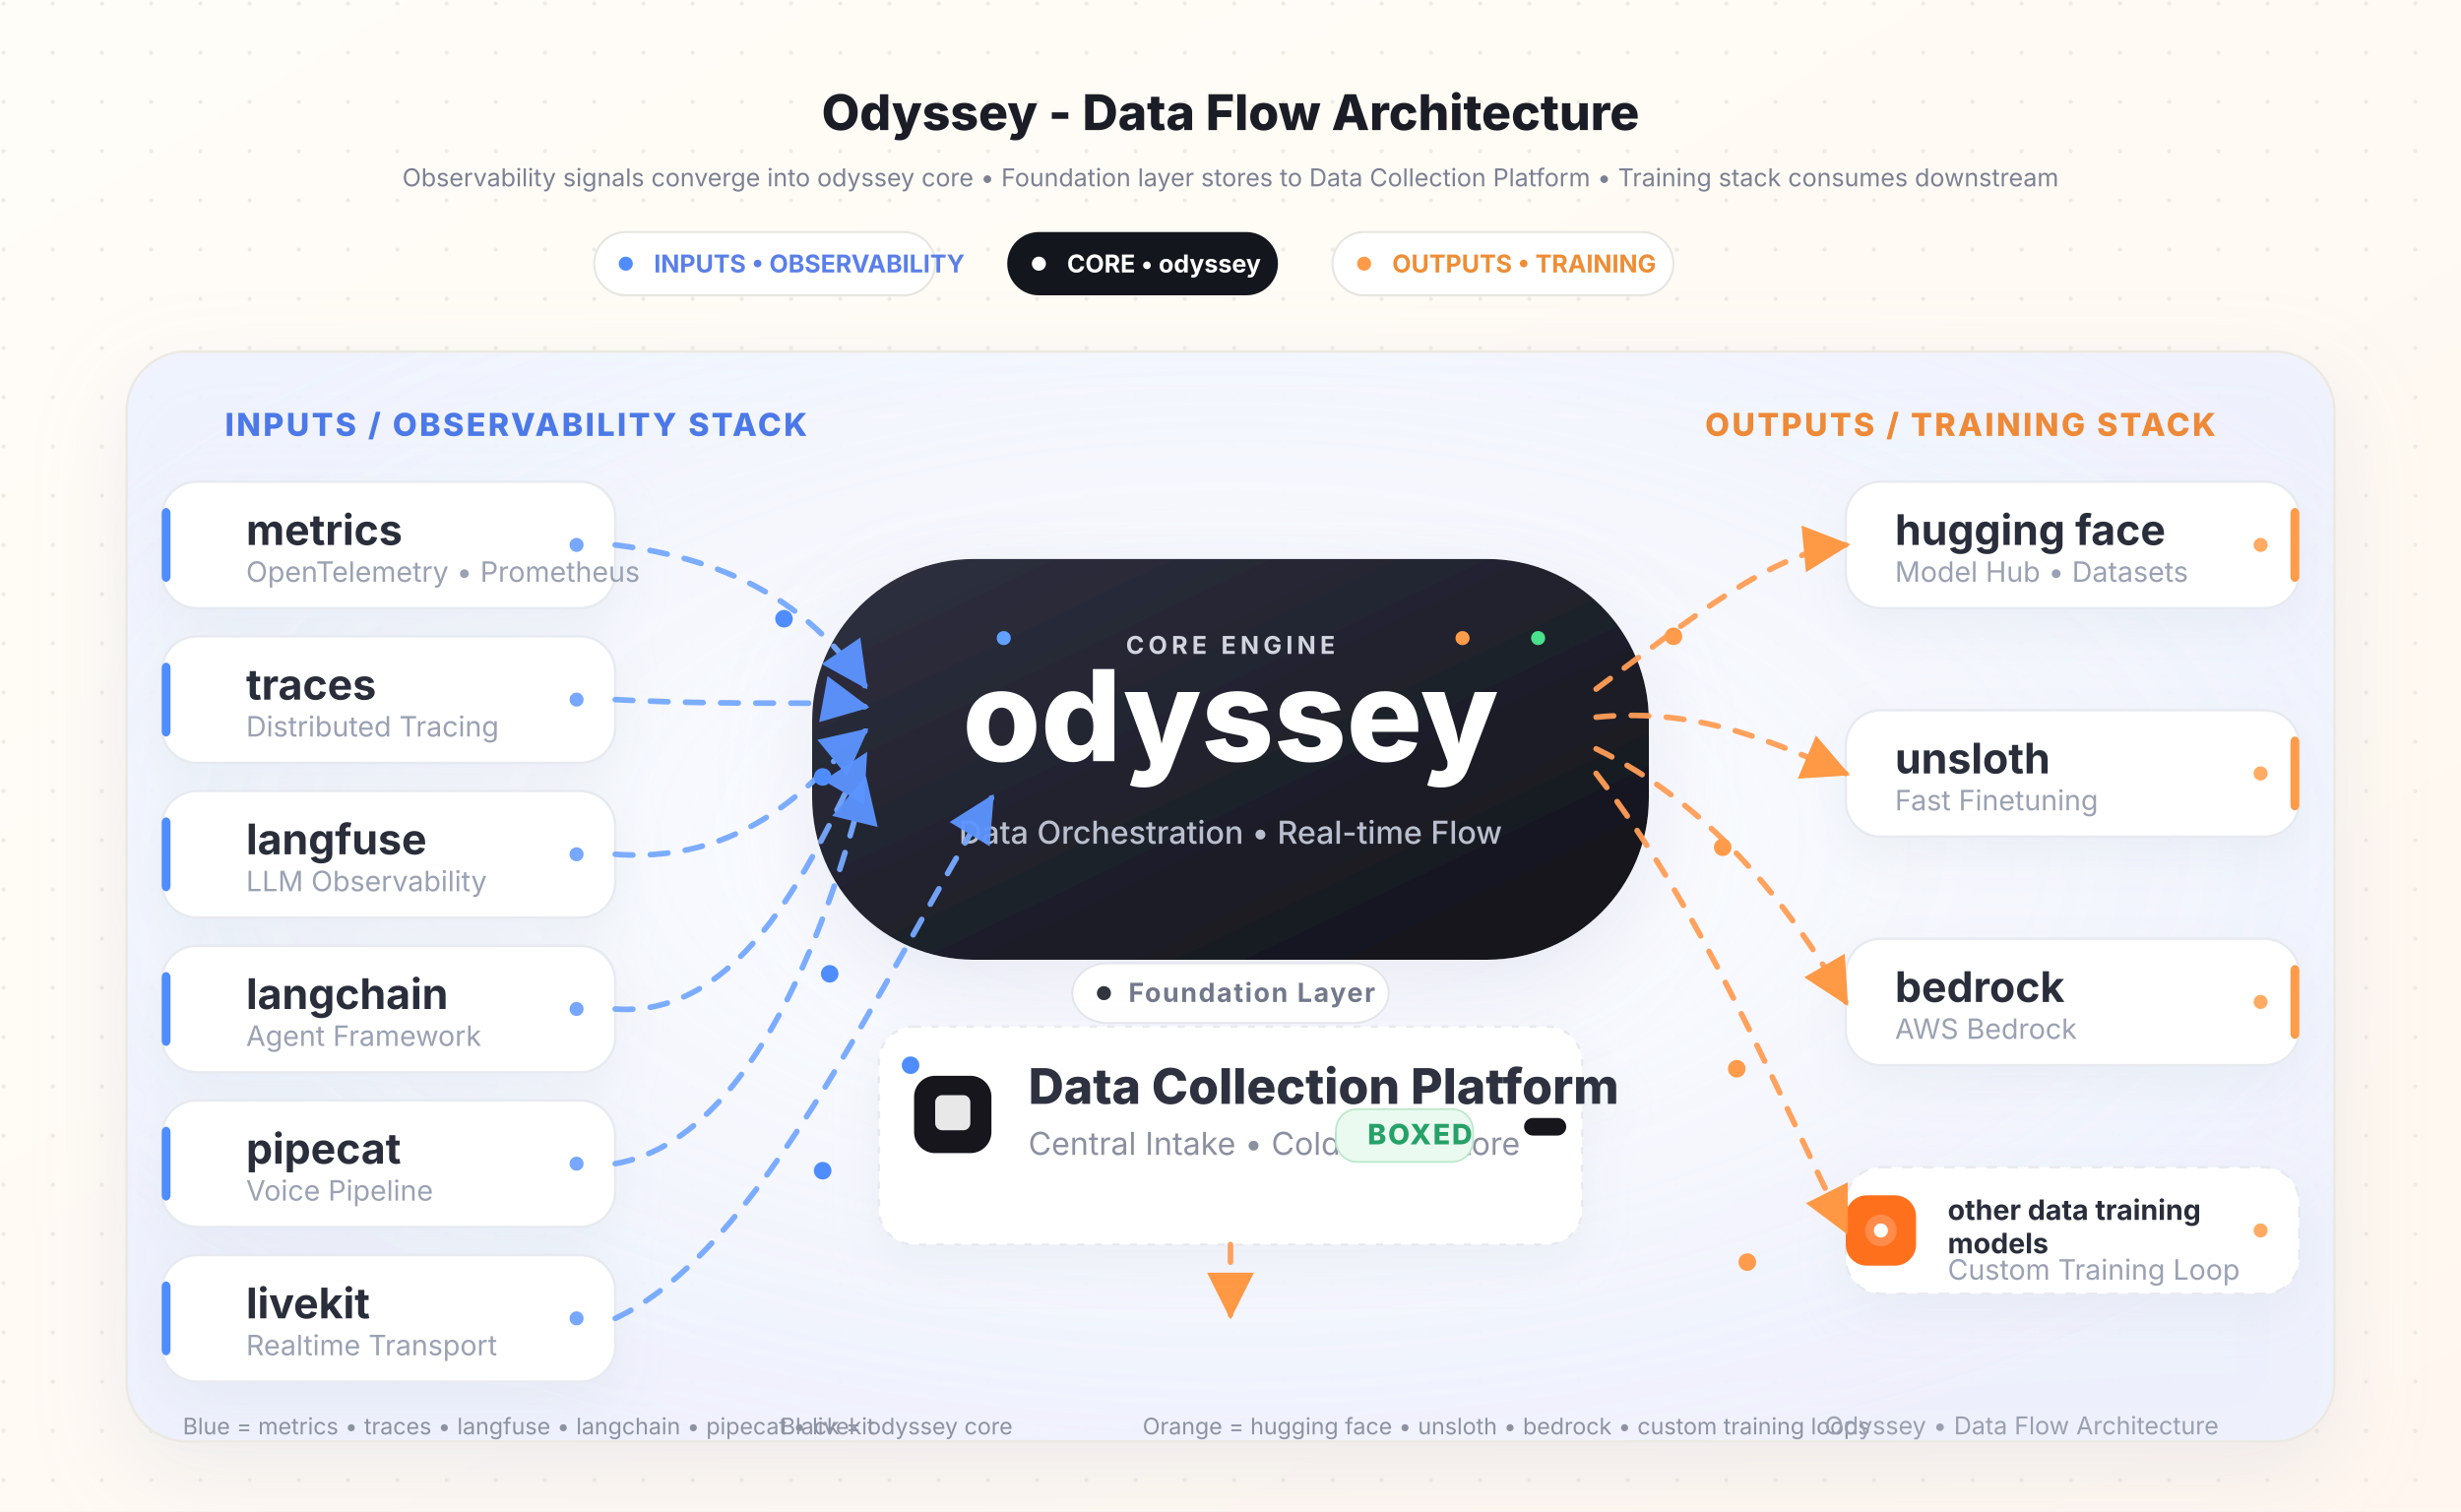
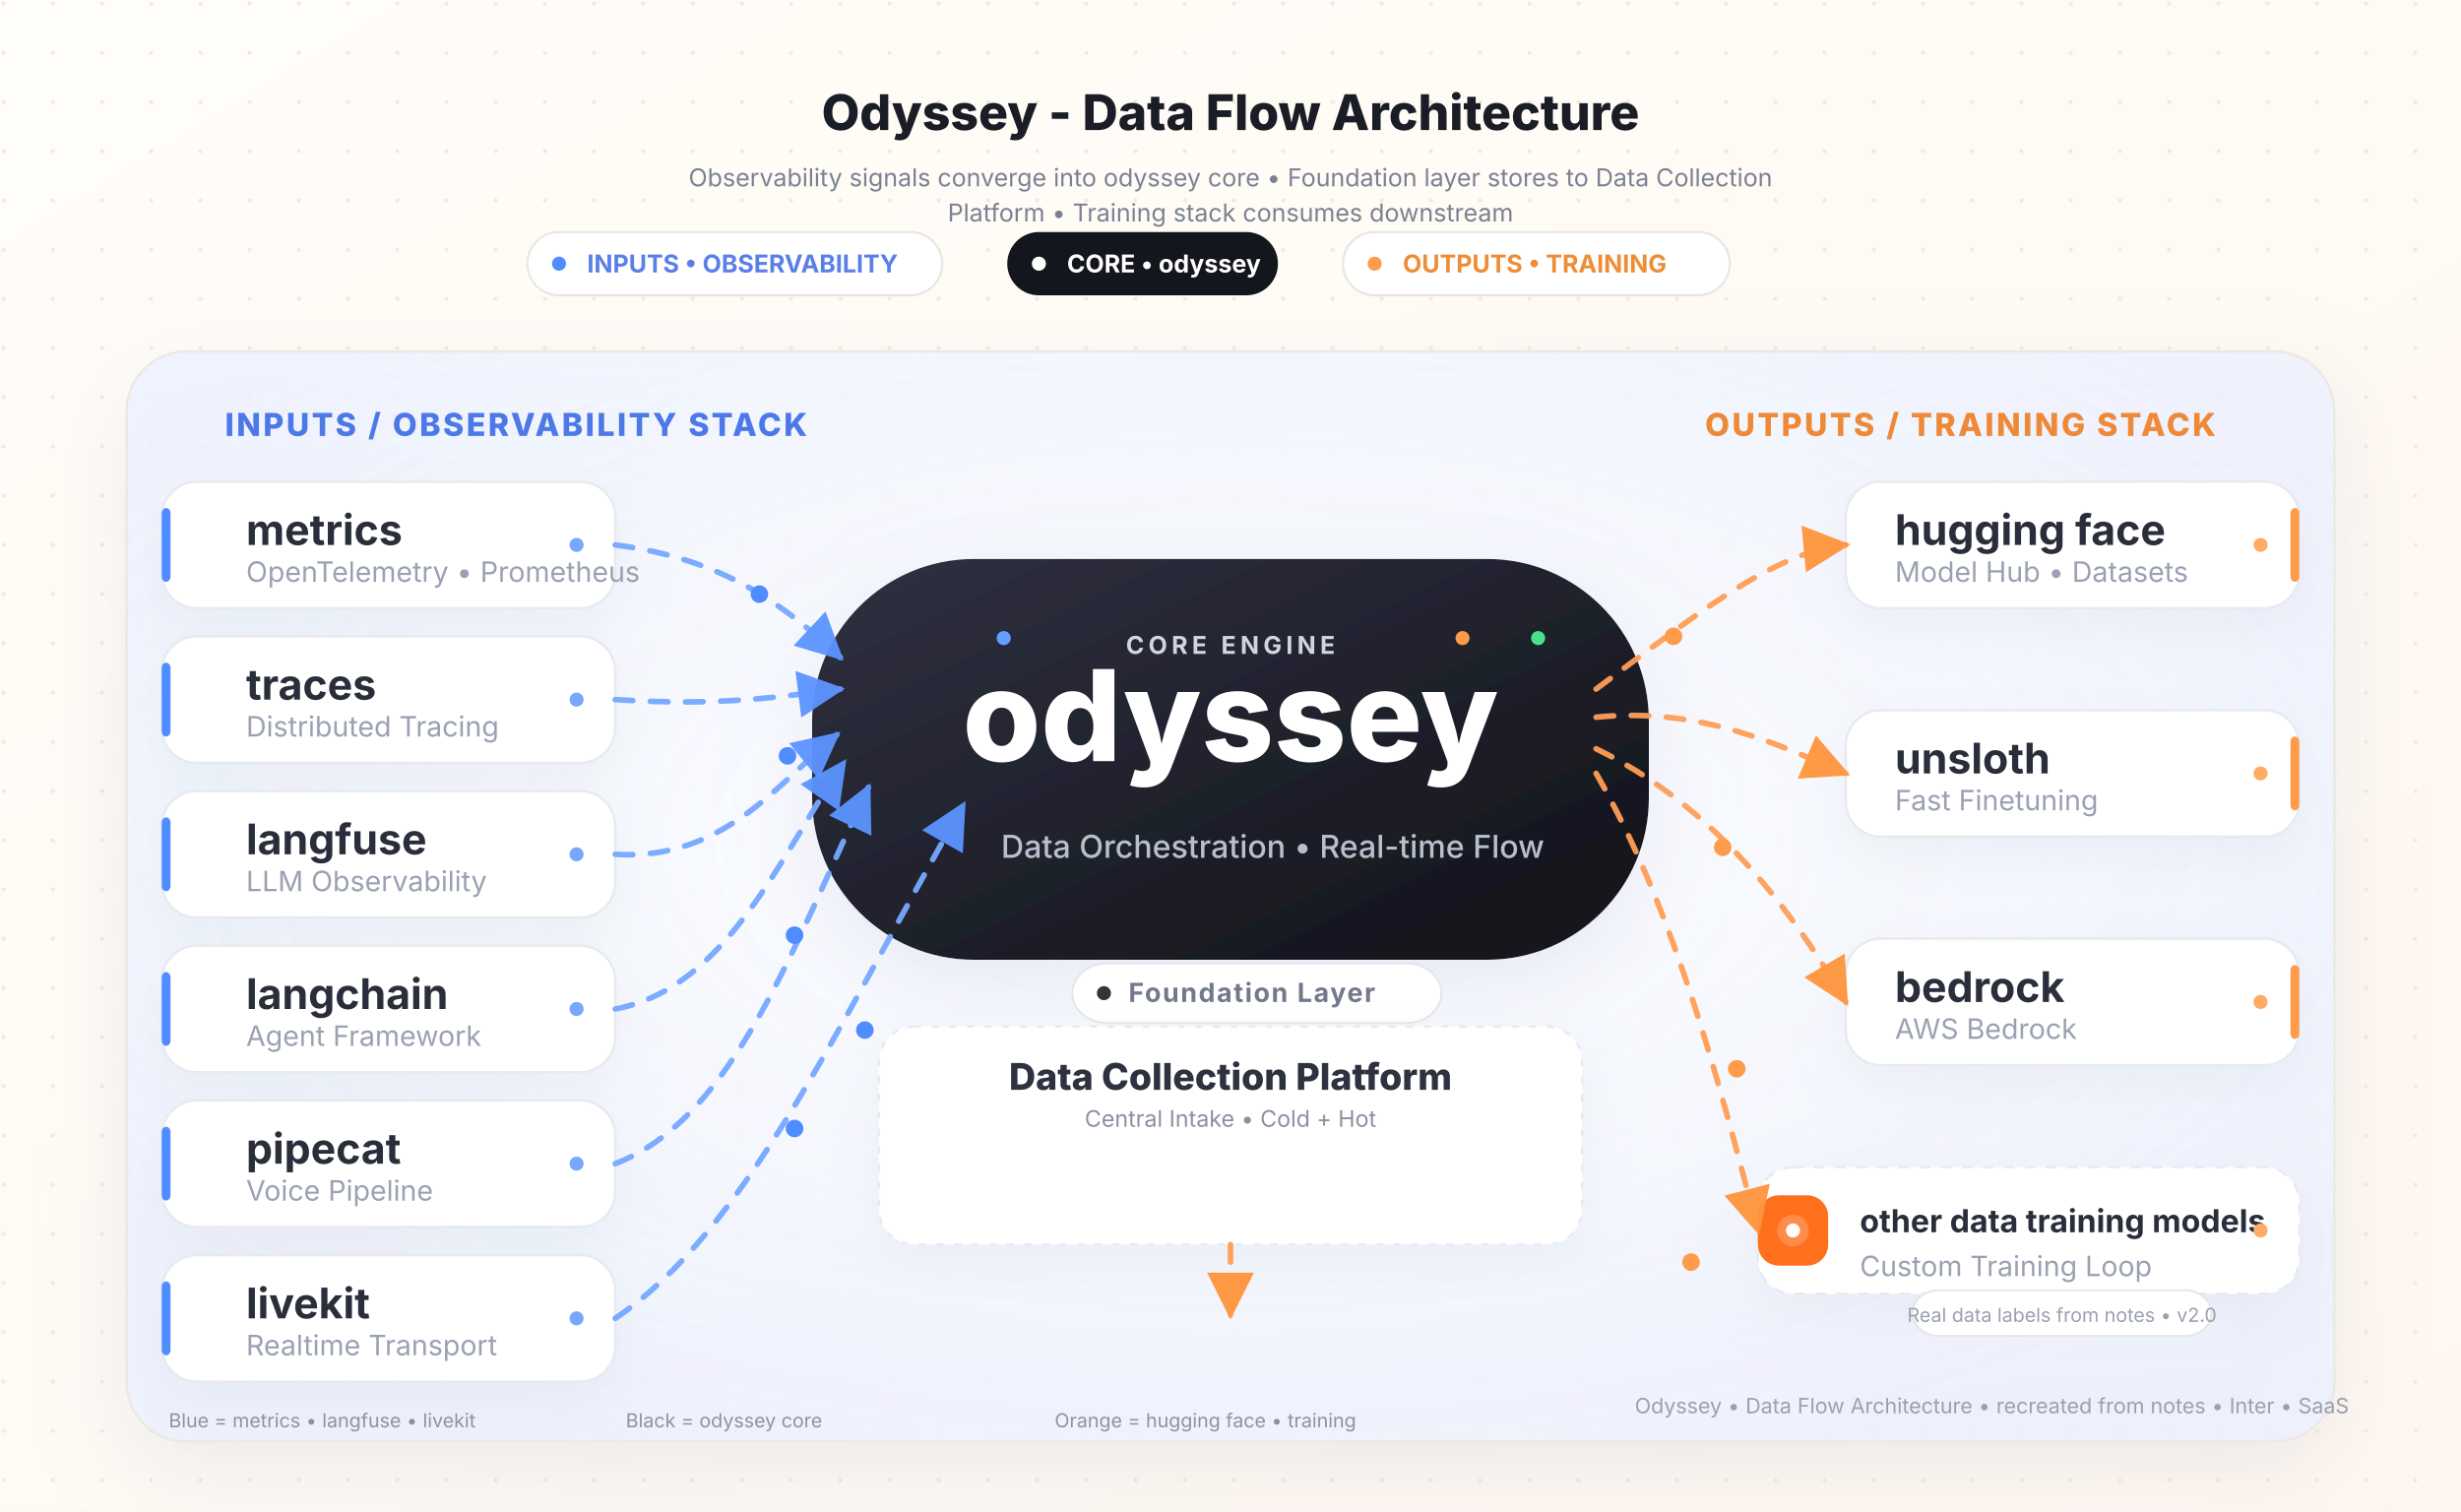
<svg xmlns="http://www.w3.org/2000/svg" viewBox="0 0 1400 860" width="100%" height="100%" role="img" aria-labelledby="title desc">
  <defs>
    <linearGradient id="bg" x1="0%" y1="0%" x2="100%" y2="100%">
      <stop offset="0%" stop-color="#fffdf8" />
      <stop offset="100%" stop-color="#fff7ef" />
    </linearGradient>
    <radialGradient id="halo" cx="50%" cy="45%" r="60%">
      <stop offset="0%" stop-color="#ffffff" stop-opacity="1" />
      <stop offset="100%" stop-color="#eef2ff" stop-opacity="0.85" />
    </radialGradient>
    <linearGradient id="coreFill" x1="0%" y1="0%" x2="100%" y2="100%">
      <stop offset="0%" stop-color="#2f3141" />
      <stop offset="100%" stop-color="#111218" />
    </linearGradient>
    <linearGradient id="leftStroke" x1="0%" y1="0%" x2="100%" y2="0%">
      <stop offset="0%" stop-color="#4f8dff" />
      <stop offset="100%" stop-color="#8db6ff" />
    </linearGradient>
    <linearGradient id="rightStroke" x1="0%" y1="0%" x2="100%" y2="0%">
      <stop offset="0%" stop-color="#ffb067" />
      <stop offset="100%" stop-color="#ff8a33" />
    </linearGradient>
    <filter id="softShadow" x="-20%" y="-20%" width="140%" height="160%">
      <feDropShadow dx="0" dy="18" stdDeviation="24" flood-color="#b7c0d6" flood-opacity="0.28" />
    </filter>
    <filter id="cardShadow" x="-20%" y="-20%" width="140%" height="160%">
      <feDropShadow dx="0" dy="10" stdDeviation="14" flood-color="#d7dee9" flood-opacity="0.35" />
    </filter>
    <pattern id="dots" width="28" height="28" patternUnits="userSpaceOnUse">
      <circle cx="2" cy="2" r="1.2" fill="#e8e4dc" />
    </pattern>
    <marker id="arrowRightBlue" viewBox="0 0 12 12" refX="10" refY="6" markerWidth="10" markerHeight="10" orient="auto">
      <path d="M1,1 L11,6 L1,11 Z" fill="#5b94ff" />
    </marker>
    <marker id="arrowRightOrange" viewBox="0 0 12 12" refX="10" refY="6" markerWidth="10" markerHeight="10" orient="auto">
      <path d="M1,1 L11,6 L1,11 Z" fill="#ff943c" />
    </marker>
  </defs>
  <style>
    text { font-family: Inter, "Segoe UI", Arial, sans-serif; }
    .eyebrow { font-size: 12px; font-weight: 700; letter-spacing: 1.8px; text-transform: uppercase; }
    .title { font-size: 28px; font-weight: 800; fill: #1b1d26; }
    .caption { font-size: 14px; fill: #7b8193; }
    .section { font-size: 18px; font-weight: 800; letter-spacing: 1.4px; text-transform: uppercase; }
    .pill { fill: #ffffff; stroke: #e7e6e2; stroke-width: 1.2; }
    .pillText { font-size: 14px; font-weight: 700; }
    .panel { fill: url(#halo); stroke: #ece9e2; stroke-width: 1.4; }
    .card { fill: #ffffff; stroke: #e7eaf0; stroke-width: 1.4; rx: 20; }
    .leftCardAccent { fill: #4f8dff; }
    .rightCardAccent { fill: #ff9b4a; }
    .cardTitle { font-size: 24px; font-weight: 700; fill: #2a2e3b; }
    .cardSub { font-size: 16px; fill: #9aa1b2; }
-     .smallTitle { font-size: 16px; font-weight: 700; fill: #2a2e3b; }
+     .smallTitle { font-size: 18px; font-weight: 700; fill: #2a2e3b; }
    .coreLabel { font-size: 14px; font-weight: 700; letter-spacing: 2.4px; fill: #d2d5de; text-transform: uppercase; }
    .coreText { font-size: 72px; font-weight: 800; fill: #ffffff; }
    .coreSub { font-size: 18px; font-weight: 500; fill: #b9bfce; }
    .foundationTag { fill: #ffffff; stroke: #e3e5eb; stroke-width: 1.1; rx: 20; }
    .foundationTagText { font-size: 15px; font-weight: 700; fill: #72798b; letter-spacing: 0.9px; text-transform: uppercase; }
-     .platformTitle { font-size: 28px; font-weight: 800; fill: #2d313f; }
-     .platformSub { font-size: 18px; fill: #8b90a0; }
+     .platformTitle { font-size: 21px; font-weight: 800; fill: #2d313f; }
+     .platformSub { font-size: 13px; fill: #8b90a0; }
    .boxedPill { fill: #eafaf0; stroke: #bce7ca; stroke-width: 1; rx: 12; }
    .boxedText { font-size: 16px; font-weight: 800; fill: #27a167; letter-spacing: 1px; }
-     .legend { font-size: 13px; fill: #8d92a1; }
-     .footer { font-size: 14px; fill: #9aa0af; }
+     .legend { font-size: 11px; fill: #8d92a1; }
+     .footer { font-size: 12px; fill: #9aa0af; }
+     .footerChip { fill: #ffffff; stroke: #e7e6e2; stroke-width: 1.1; rx: 15; }
+     .footerChipText { font-size: 11px; fill: #9aa0af; }
    .flowLeft, .flowRight {
      fill: none;
      stroke-width: 3.2;
      stroke-linecap: round;
      stroke-dasharray: 10 10;
      opacity: 0.95;
    }
    .flowLeft {
      stroke: #76a8ff;
      animation: dashLeft 1.6s linear infinite;
    }
    .flowRight {
      stroke: #ff9d56;
      animation: dashRight 1.6s linear infinite;
    }
    .pulseBlue { fill: #4f8dff; animation: pulseBlue 2.4s ease-in-out infinite; }
    .pulseOrange { fill: #ff9b4a; animation: pulseOrange 2.4s ease-in-out infinite; }
    .glowDot { animation-delay: 0.4s; }
    .coreFloat { animation: floatCore 5s ease-in-out infinite; transform-origin: 700px 386px; }
    .platformFloat { animation: floatPlatform 5s ease-in-out infinite; transform-origin: 700px 610px; }
    @keyframes dashLeft {
      to { stroke-dashoffset: -40; }
    }
    @keyframes dashRight {
      to { stroke-dashoffset: -40; }
    }
    @keyframes pulseBlue {
      0%, 100% { r: 5; opacity: 0.95; }
      50% { r: 10; opacity: 0.28; }
    }
    @keyframes pulseOrange {
      0%, 100% { r: 5; opacity: 0.95; }
      50% { r: 10; opacity: 0.28; }
    }
    @keyframes floatCore {
      0%, 100% { transform: translateY(0px); }
      50% { transform: translateY(-4px); }
    }
    @keyframes floatPlatform {
      0%, 100% { transform: translateY(0px); }
      50% { transform: translateY(4px); }
    }
  </style>
  <rect width="1400" height="860" fill="url(#bg)" />
  <rect width="1400" height="860" fill="url(#dots)" opacity="0.7" />
  <text x="700" y="74" text-anchor="middle" class="title">Odyssey - Data Flow Architecture</text>
-   <text x="700" y="106" text-anchor="middle" class="caption">Observability signals converge into odyssey core • Foundation layer stores to Data Collection Platform • Training stack consumes downstream</text>
-   <g transform="translate(338,132)">
-     <rect width="194" height="36" rx="18" class="pill" />
+   <text x="700" y="106" text-anchor="middle" class="caption">Observability signals converge into odyssey core • Foundation layer stores to Data Collection</text>
+   <text x="700" y="126" text-anchor="middle" class="caption">Platform • Training stack consumes downstream</text>
+   <g transform="translate(300,132)">
+     <rect width="236" height="36" rx="18" class="pill" />
    <circle cx="18" cy="18" r="4" fill="#4f8dff" />
    <text x="34" y="23" class="pillText" fill="#5b7fe8">INPUTS • OBSERVABILITY</text>
  </g>
  <g transform="translate(573,132)">
    <rect width="154" height="36" rx="18" fill="#14161d" />
    <circle cx="18" cy="18" r="4" fill="#ffffff" />
    <text x="34" y="23" class="pillText" fill="#ffffff">CORE • odyssey</text>
  </g>
-   <g transform="translate(758,132)">
-     <rect width="194" height="36" rx="18" class="pill" />
+   <g transform="translate(764,132)">
+     <rect width="220" height="36" rx="18" class="pill" />
    <circle cx="18" cy="18" r="4" fill="#ff9b4a" />
    <text x="34" y="23" class="pillText" fill="#ee8d35">OUTPUTS • TRAINING</text>
  </g>
  <rect x="72" y="200" width="1256" height="620" rx="34" class="panel" filter="url(#softShadow)" />
  <text x="128" y="248" class="section" fill="#4c79e7">INPUTS / OBSERVABILITY STACK</text>
  <text x="970" y="248" class="section" fill="#ee8937">OUTPUTS / TRAINING STACK</text>
  <g filter="url(#cardShadow)">
    <g transform="translate(92,274)">
      <rect width="258" height="72" rx="18" class="card" />
      <rect x="0" y="15" width="5" height="42" rx="3" class="leftCardAccent" />
      <text x="48" y="36" class="cardTitle">metrics</text>
      <text x="48" y="57" class="cardSub">OpenTelemetry • Prometheus</text>
      <circle cx="236" cy="36" r="4" fill="#77a7ff" />
    </g>
    <g transform="translate(92,362)">
      <rect width="258" height="72" rx="18" class="card" />
      <rect x="0" y="15" width="5" height="42" rx="3" class="leftCardAccent" />
      <text x="48" y="36" class="cardTitle">traces</text>
      <text x="48" y="57" class="cardSub">Distributed Tracing</text>
      <circle cx="236" cy="36" r="4" fill="#77a7ff" />
    </g>
    <g transform="translate(92,450)">
      <rect width="258" height="72" rx="18" class="card" />
      <rect x="0" y="15" width="5" height="42" rx="3" class="leftCardAccent" />
      <text x="48" y="36" class="cardTitle">langfuse</text>
      <text x="48" y="57" class="cardSub">LLM Observability</text>
      <circle cx="236" cy="36" r="4" fill="#77a7ff" />
    </g>
    <g transform="translate(92,538)">
      <rect width="258" height="72" rx="18" class="card" />
      <rect x="0" y="15" width="5" height="42" rx="3" class="leftCardAccent" />
      <text x="48" y="36" class="cardTitle">langchain</text>
      <text x="48" y="57" class="cardSub">Agent Framework</text>
      <circle cx="236" cy="36" r="4" fill="#77a7ff" />
    </g>
    <g transform="translate(92,626)">
      <rect width="258" height="72" rx="18" class="card" />
      <rect x="0" y="15" width="5" height="42" rx="3" class="leftCardAccent" />
      <text x="48" y="36" class="cardTitle">pipecat</text>
      <text x="48" y="57" class="cardSub">Voice Pipeline</text>
      <circle cx="236" cy="36" r="4" fill="#77a7ff" />
    </g>
    <g transform="translate(92,714)">
      <rect width="258" height="72" rx="18" class="card" />
      <rect x="0" y="15" width="5" height="42" rx="3" class="leftCardAccent" />
      <text x="48" y="36" class="cardTitle">livekit</text>
      <text x="48" y="57" class="cardSub">Realtime Transport</text>
      <circle cx="236" cy="36" r="4" fill="#77a7ff" />
    </g>
    <g transform="translate(1050,274)">
      <rect width="258" height="72" rx="18" class="card" />
      <rect x="253" y="15" width="5" height="42" rx="3" class="rightCardAccent" />
      <text x="28" y="36" class="cardTitle">hugging face</text>
      <text x="28" y="57" class="cardSub">Model Hub • Datasets</text>
      <circle cx="236" cy="36" r="4" fill="#ffab63" />
    </g>
    <g transform="translate(1050,404)">
      <rect width="258" height="72" rx="18" class="card" />
      <rect x="253" y="15" width="5" height="42" rx="3" class="rightCardAccent" />
      <text x="28" y="36" class="cardTitle">unsloth</text>
      <text x="28" y="57" class="cardSub">Fast Finetuning</text>
      <circle cx="236" cy="36" r="4" fill="#ffab63" />
    </g>
    <g transform="translate(1050,534)">
      <rect width="258" height="72" rx="18" class="card" />
      <rect x="253" y="15" width="5" height="42" rx="3" class="rightCardAccent" />
      <text x="28" y="36" class="cardTitle">bedrock</text>
      <text x="28" y="57" class="cardSub">AWS Bedrock</text>
      <circle cx="236" cy="36" r="4" fill="#ffab63" />
    </g>
-     <g transform="translate(1050,664)">
-       <rect width="258" height="72" rx="18" class="card" stroke="#ffc58e" stroke-dasharray="6 6" />
+     <g transform="translate(1000,664)">
+       <rect width="308" height="72" rx="18" class="card" stroke="#ffc58e" stroke-dasharray="6 6" />
      <rect x="0" y="16" width="40" height="40" rx="12" fill="#ff6f1f" />
      <circle cx="20" cy="36" r="9" fill="#ffffff" opacity="0.2" />
      <circle cx="20" cy="36" r="4" fill="#ffffff" />
-       <text x="58" y="30" class="smallTitle">other data training</text>
-       <text x="58" y="49" class="smallTitle">models</text>
-       <text x="58" y="64" class="cardSub">Custom Training Loop</text>
-       <circle cx="236" cy="36" r="4" fill="#ffab63" />
+       <text x="58" y="37" class="smallTitle">other data training models</text>
+       <text x="58" y="62" class="cardSub">Custom Training Loop</text>
+       <circle cx="286" cy="36" r="4" fill="#ffab63" />
    </g>
  </g>
  <g class="coreFloat" filter="url(#softShadow)">
    <rect x="462" y="318" width="476" height="228" rx="92" fill="url(#coreFill)" />
    <text x="700" y="372" text-anchor="middle" class="coreLabel">CORE ENGINE</text>
    <circle cx="571" cy="363" r="4" fill="#62a0ff" />
    <circle cx="832" cy="363" r="4" fill="#ff9b4a" />
    <circle cx="875" cy="363" r="4" fill="#4ae18b" />
    <text x="700" y="433" text-anchor="middle" class="coreText">odyssey</text>
-     <text x="700" y="480" text-anchor="middle" class="coreSub">Data Orchestration  •  Real-time Flow</text>
+     <text x="724" y="488" text-anchor="middle" class="coreSub">Data Orchestration  •  Real-time Flow</text>
  </g>
  <g transform="translate(610,548)">
-     <rect width="180" height="34" rx="17" class="foundationTag" />
+     <rect width="210" height="34" rx="17" class="foundationTag" />
    <circle cx="18" cy="17" r="4" fill="#33353e" />
    <text x="32" y="22" class="foundationTagText">Foundation Layer</text>
  </g>
  <g class="platformFloat" filter="url(#cardShadow)">
    <rect x="500" y="584" width="400" height="124" rx="20" class="card" stroke-dasharray="4 6" />
-     <rect x="520" y="612" width="44" height="44" rx="12" fill="#14161d" />
-     <rect x="532" y="623" width="20" height="20" rx="4" fill="#ffffff" opacity="0.9" />
-     <text x="585" y="628" class="platformTitle">Data Collection Platform</text>
-     <text x="585" y="657" class="platformSub">Central Intake • Cold + Hot Store</text>
-     <rect x="760" y="631" width="78" height="30" class="boxedPill" />
-     <text x="778" y="651" class="boxedText">BOXED</text>
-     <rect x="867" y="636" width="24" height="10" rx="5" fill="#14161d" />
-   </g>
-   <path d="M350 310 C430 320, 468 355, 492 390" class="flowLeft" marker-end="url(#arrowRightBlue)" />
-   <path d="M350 398 C430 402, 470 398, 492 402" class="flowLeft" marker-end="url(#arrowRightBlue)" />
-   <path d="M350 486 C432 492, 470 434, 492 416" class="flowLeft" marker-end="url(#arrowRightBlue)" />
-   <path d="M350 574 C430 580, 470 468, 492 430" class="flowLeft" marker-end="url(#arrowRightBlue)" />
-   <path d="M350 662 C430 648, 474 518, 492 444" class="flowLeft" marker-end="url(#arrowRightBlue)" />
-   <path d="M350 750 C432 712, 500 560, 564 454" class="flowLeft" marker-end="url(#arrowRightBlue)" />
+     <text x="700" y="620" text-anchor="middle" class="platformTitle">Data Collection Platform</text>
+     <text x="700" y="641" text-anchor="middle" class="platformSub">Central Intake • Cold + Hot</text>
+   </g>
+   <path d="M350 310 C412 318, 446 344, 478 374" class="flowLeft" marker-end="url(#arrowRightBlue)" />
+   <path d="M350 398 C412 402, 446 396, 478 392" class="flowLeft" marker-end="url(#arrowRightBlue)" />
+   <path d="M350 486 C412 490, 444 444, 476 418" class="flowLeft" marker-end="url(#arrowRightBlue)" />
+   <path d="M350 574 C414 562, 444 486, 480 434" class="flowLeft" marker-end="url(#arrowRightBlue)" />
+   <path d="M350 662 C418 636, 452 536, 494 448" class="flowLeft" marker-end="url(#arrowRightBlue)" />
+   <path d="M350 750 C424 700, 474 588, 548 458" class="flowLeft" marker-end="url(#arrowRightBlue)" />
  <path d="M908 392 C962 352, 1008 314, 1050 310" class="flowRight" marker-end="url(#arrowRightOrange)" />
  <path d="M908 408 C968 402, 1012 424, 1050 440" class="flowRight" marker-end="url(#arrowRightOrange)" />
  <path d="M908 426 C970 456, 1015 510, 1050 570" class="flowRight" marker-end="url(#arrowRightOrange)" />
-   <path d="M908 440 C970 520, 1012 624, 1050 700" class="flowRight" marker-end="url(#arrowRightOrange)" />
+   <path d="M908 440 C954 520, 980 624, 1000 700" class="flowRight" marker-end="url(#arrowRightOrange)" />
  <path d="M700 708 L700 748" class="flowRight" marker-end="url(#arrowRightOrange)" />
-   <circle cx="446" cy="352" r="5" class="pulseBlue" />
-   <circle cx="468" cy="442" r="5" class="pulseBlue glowDot" />
-   <circle cx="472" cy="554" r="5" class="pulseBlue" />
-   <circle cx="468" cy="666" r="5" class="pulseBlue glowDot" />
-   <circle cx="518" cy="606" r="5" class="pulseBlue" />
+   <circle cx="432" cy="338" r="5" class="pulseBlue" />
+   <circle cx="448" cy="430" r="5" class="pulseBlue glowDot" />
+   <circle cx="452" cy="532" r="5" class="pulseBlue" />
+   <circle cx="452" cy="642" r="5" class="pulseBlue glowDot" />
+   <circle cx="492" cy="586" r="5" class="pulseBlue" />
  <circle cx="952" cy="362" r="5" class="pulseOrange" />
  <circle cx="980" cy="482" r="5" class="pulseOrange glowDot" />
  <circle cx="988" cy="608" r="5" class="pulseOrange" />
-   <circle cx="994" cy="718" r="5" class="pulseOrange glowDot" />
-   <text x="104" y="816" class="legend">Blue = metrics • traces • langfuse • langchain • pipecat • livekit</text>
-   <text x="444" y="816" class="legend">Black = odyssey core</text>
-   <text x="650" y="816" class="legend">Orange = hugging face • unsloth • bedrock • custom training loops</text>
-   <text x="1038" y="816" class="footer">Odyssey • Data Flow Architecture</text>
+   <circle cx="962" cy="718" r="5" class="pulseOrange glowDot" />
+   <text x="96" y="812" class="legend">Blue = metrics • langfuse • livekit</text>
+   <text x="356" y="812" class="legend">Black = odyssey core</text>
+   <text x="600" y="812" class="legend">Orange = hugging face • training</text>
+   <text x="930" y="804" class="footer">Odyssey • Data Flow Architecture • recreated from notes • Inter • SaaS</text>
+   <g transform="translate(1088,734)">
+     <rect width="170" height="26" class="footerChip" />
+     <text x="85" y="18" text-anchor="middle" class="footerChipText">Real data labels from notes • v2.0</text>
+   </g>
</svg>
